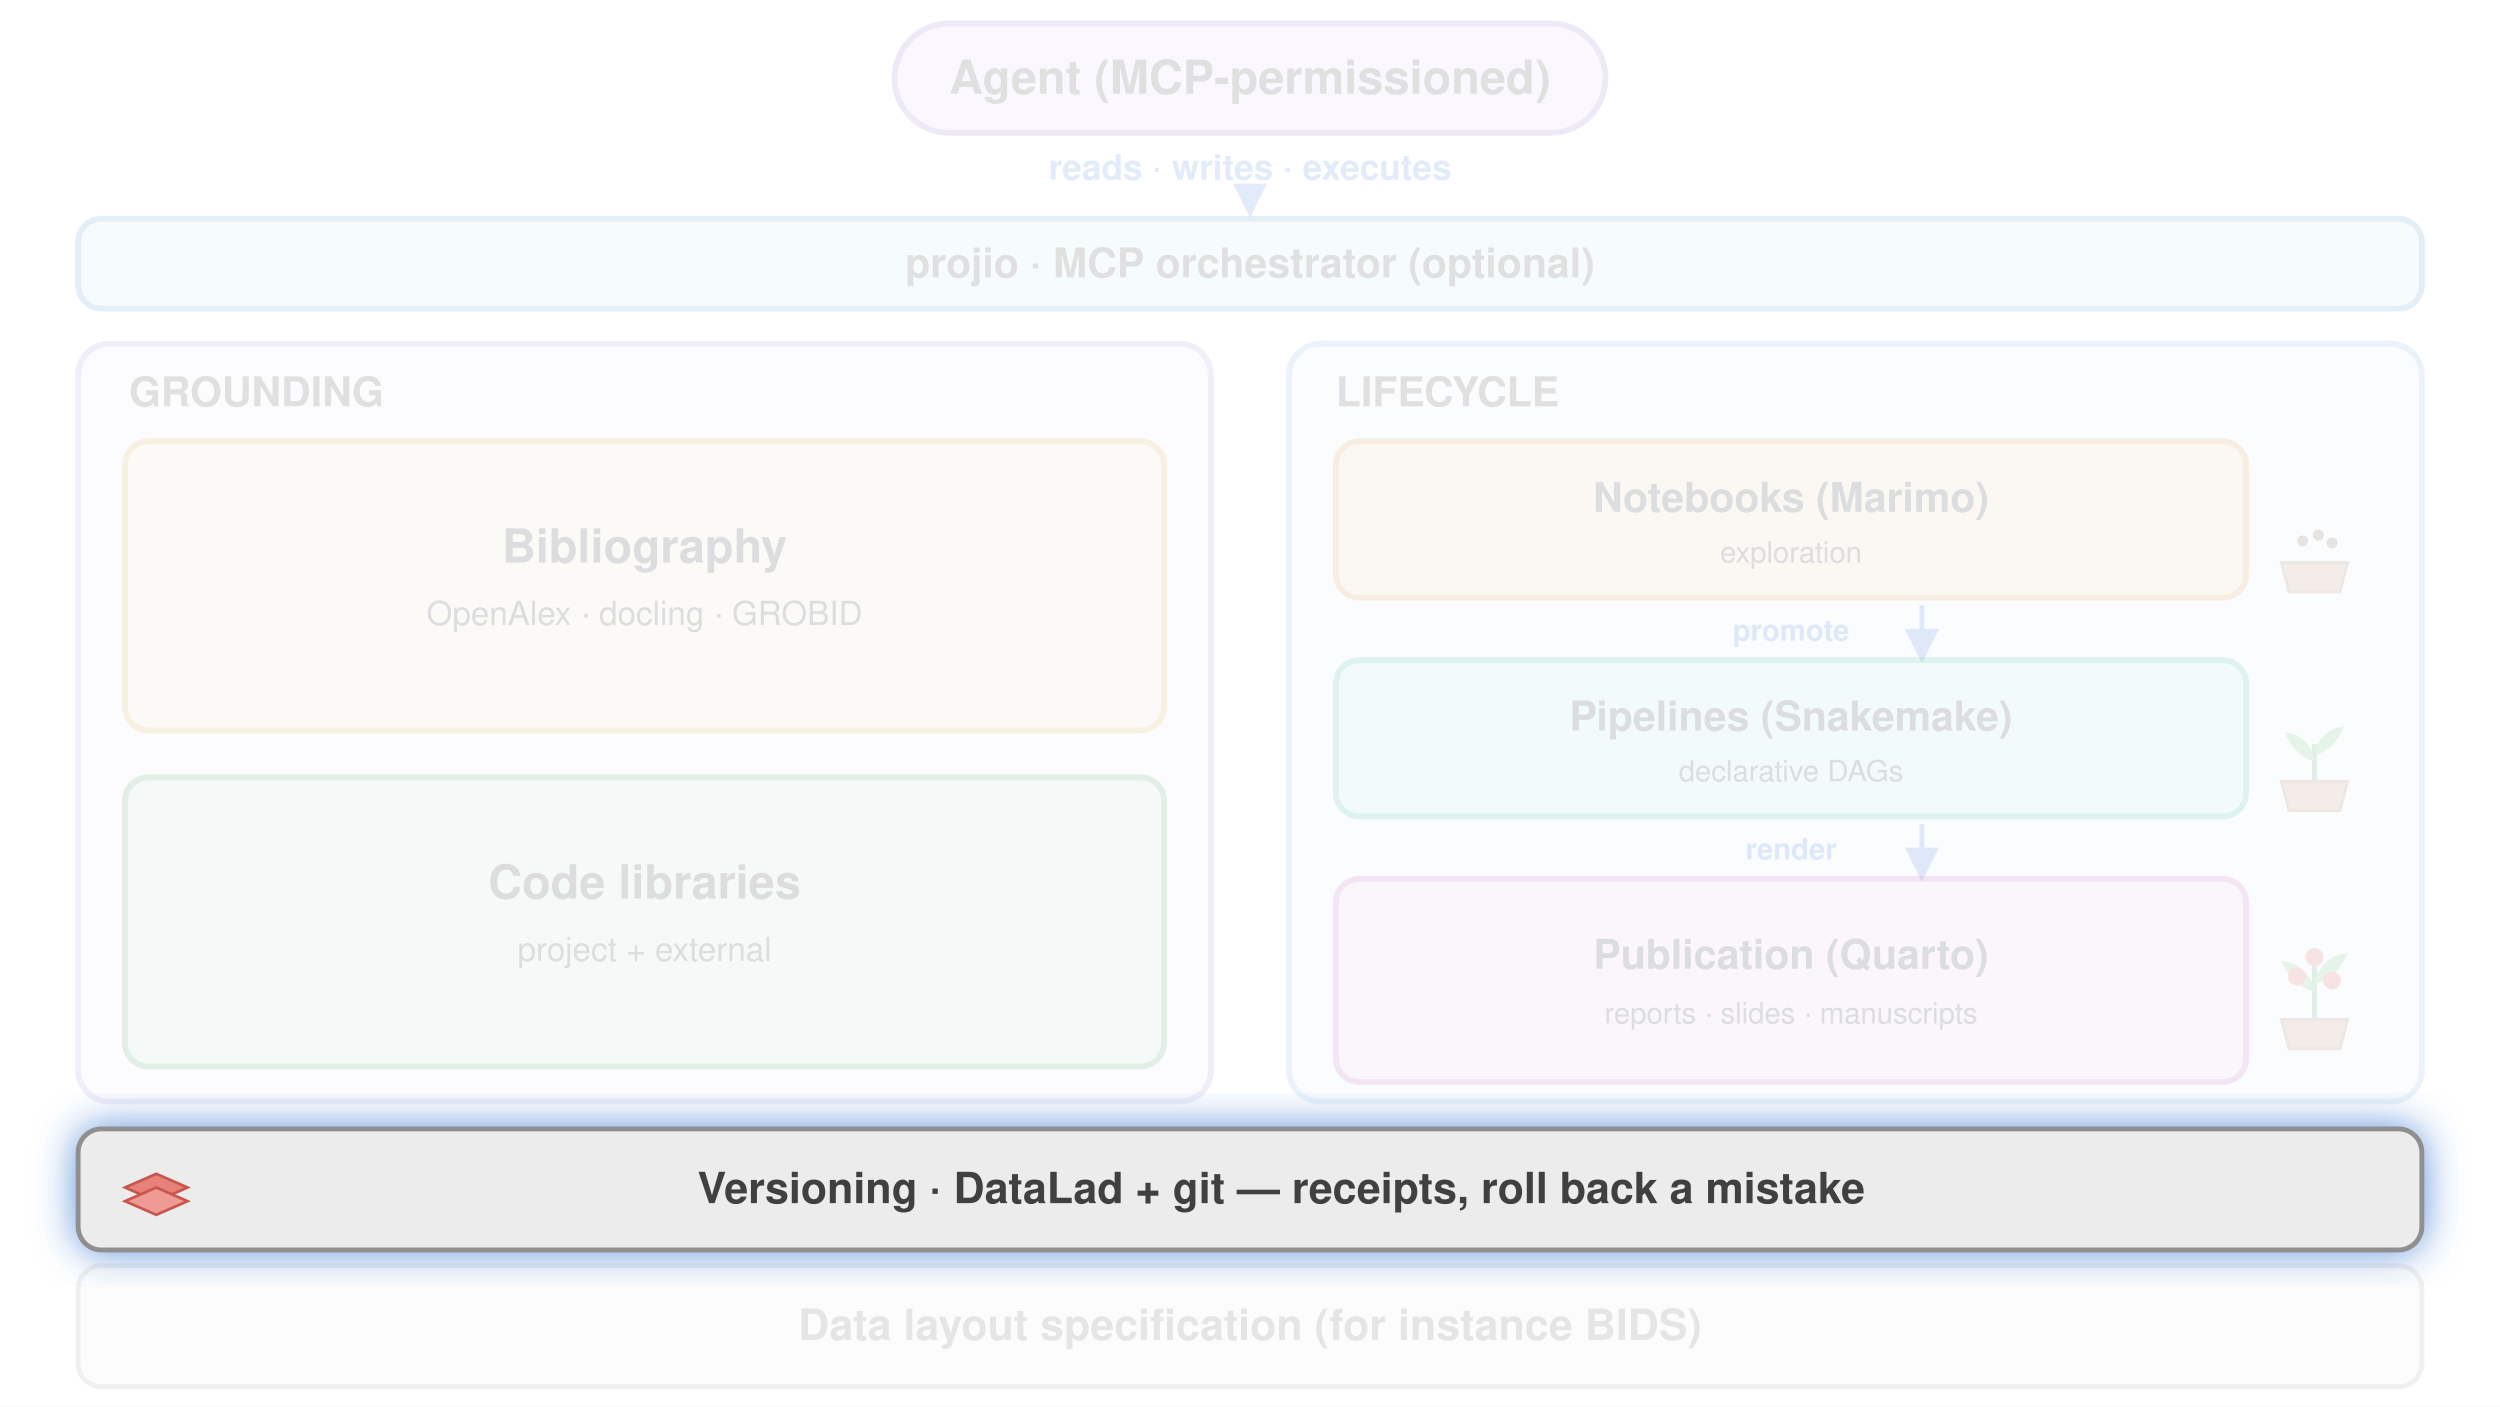
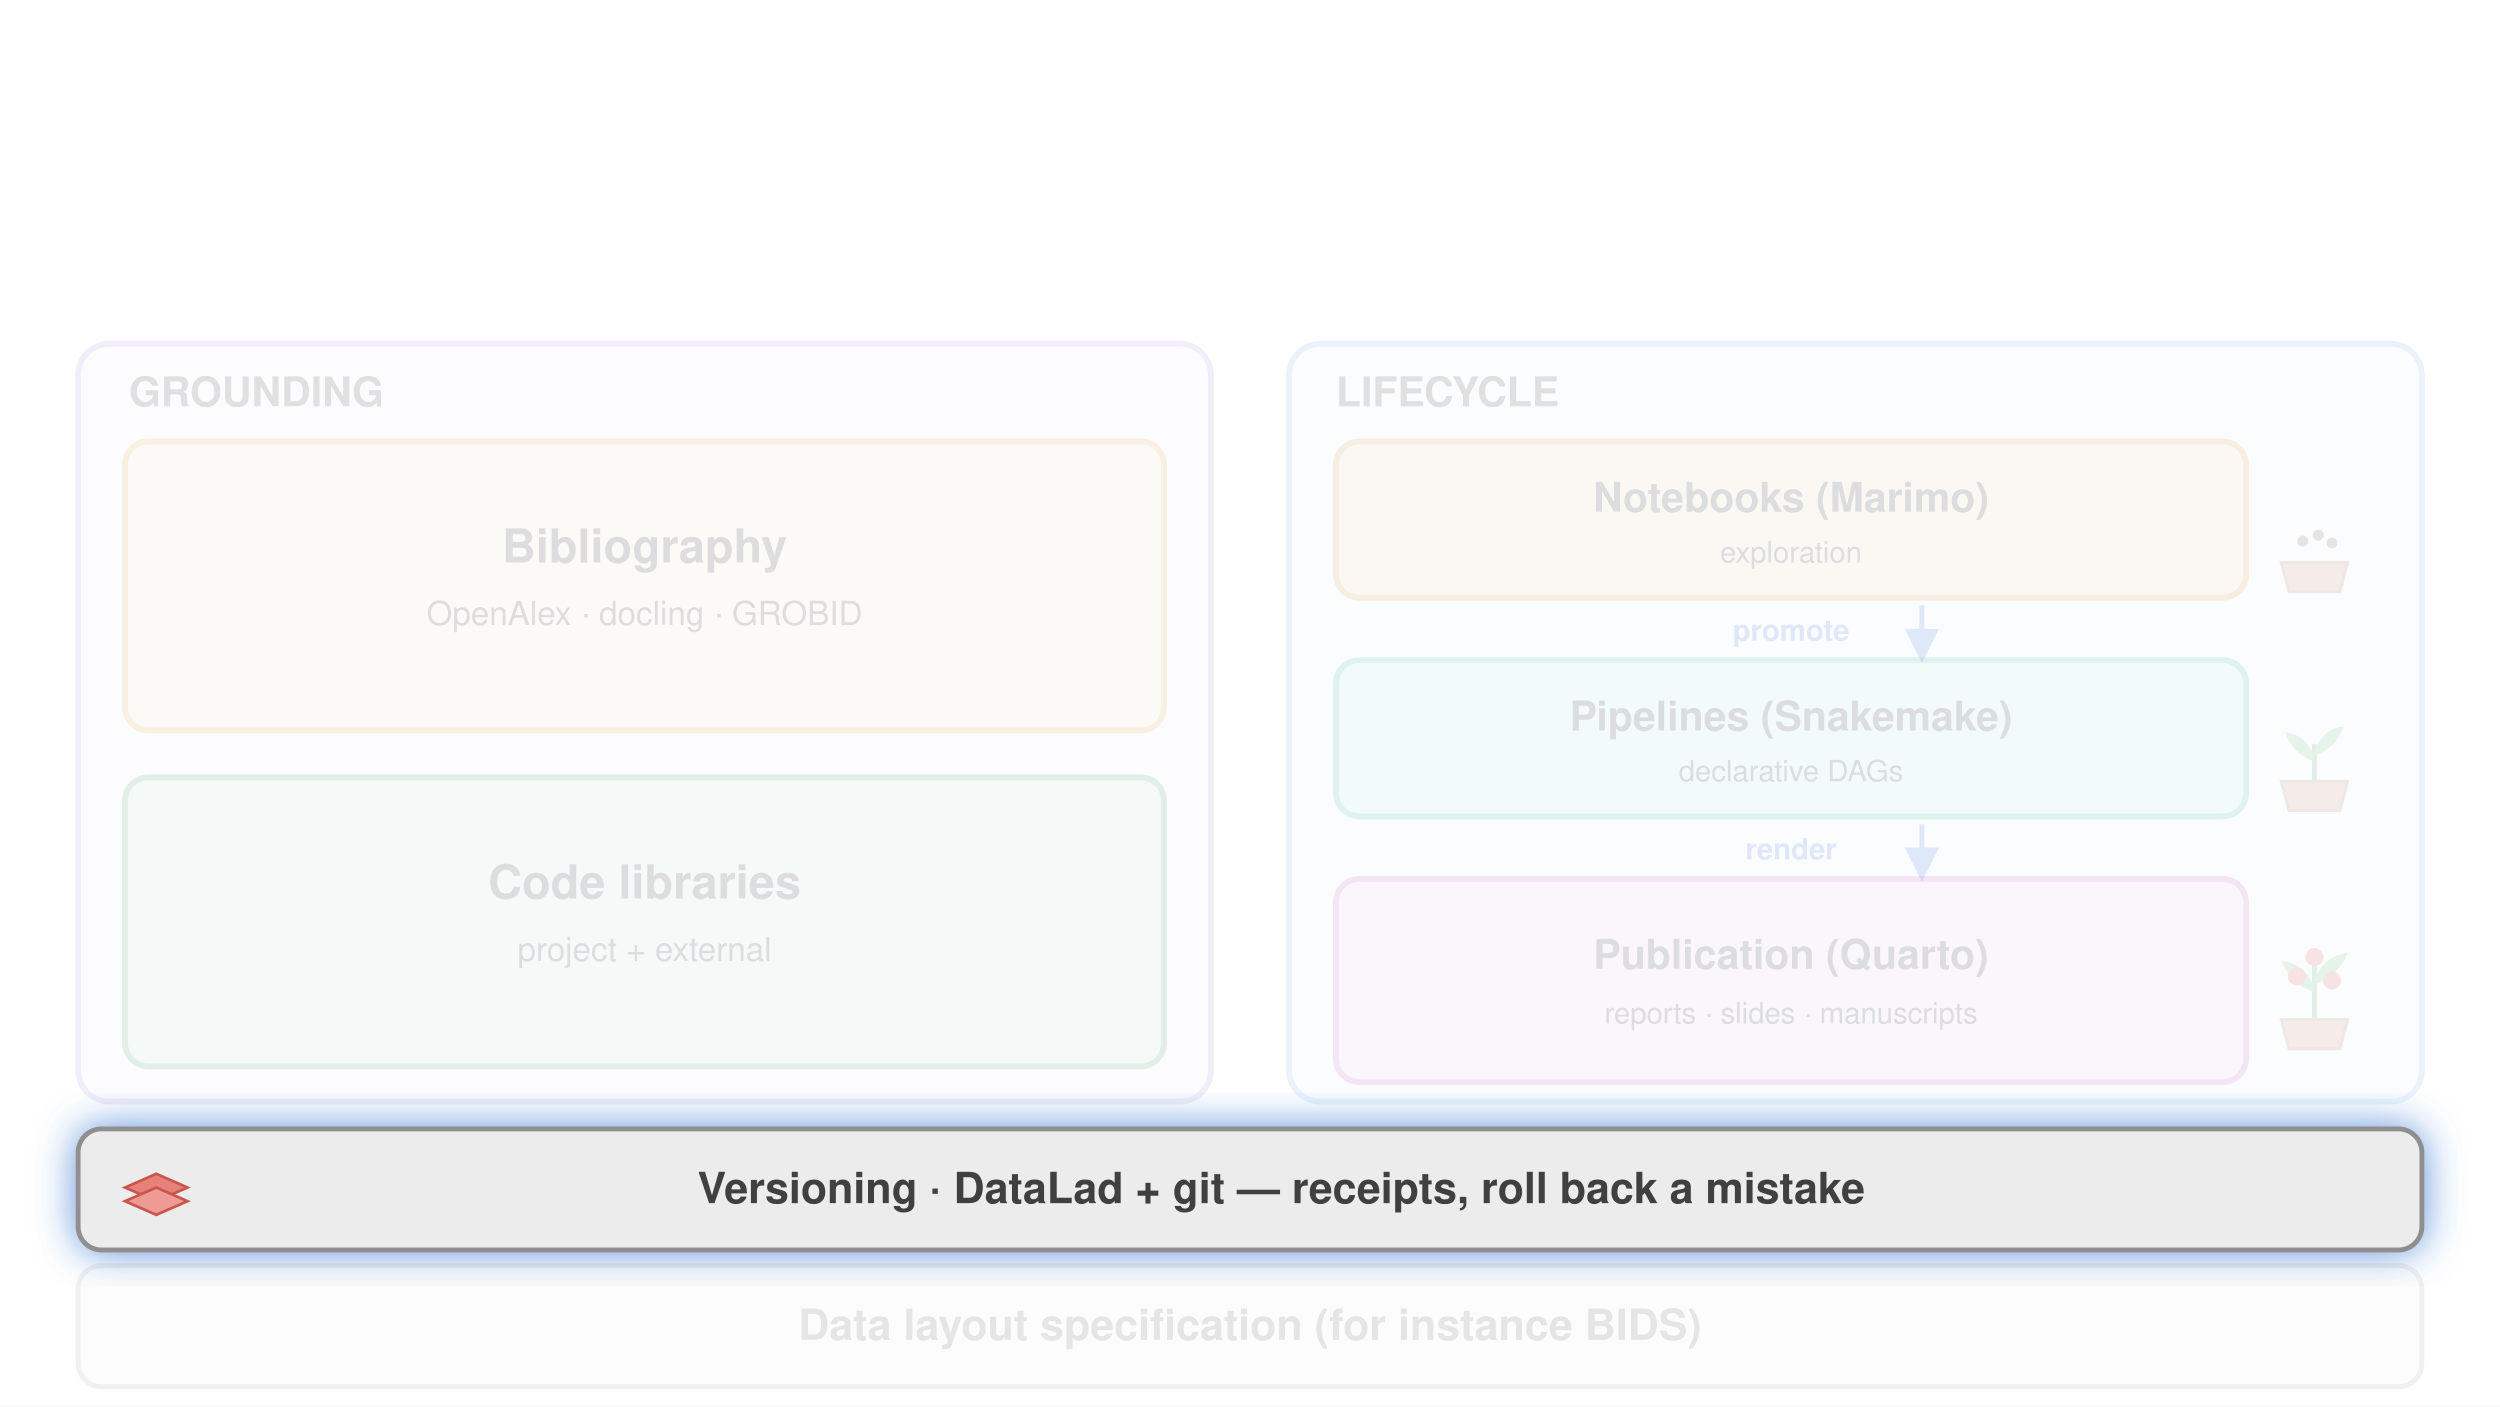
<svg xmlns="http://www.w3.org/2000/svg" viewBox="0 0 1280 720" font-family="Helvetica Neue, Helvetica, Arial, sans-serif">
  <defs>
    <filter id="glow" x="-30%" y="-30%" width="160%" height="160%">
      <feDropShadow dx="0" dy="0" stdDeviation="10" flood-color="#2f6fd0" flood-opacity="0.75" />
    </filter>
    <marker id="arr" viewBox="0 0 10 10" refX="8" refY="5" markerWidth="7" markerHeight="7" orient="auto-start-reverse">
      <path d="M0 0 L10 5 L0 10 z" fill="#2f6fd0" />
    </marker>
  </defs>
  <style>
    text { fill: #1a1a1a; }
    .lab { font-weight: 700; }
    .accent { fill: #2f6fd0; font-weight: 700; }
    .muted { fill: #3f3f3f; }
-     #g-agent,#g-execarrow,#g-projio,#g-ground,#g-biblio,#g-code,#g-life,#g-notebooks,#g-promote,#g-pipelines,#g-render,#g-publication,#g-plant-seed,#g-plant-sprout,#g-plant-fruit,#g-bids{opacity:0.14;}
+     #g-ground,#g-biblio,#g-code,#g-life,#g-notebooks,#g-promote,#g-pipelines,#g-render,#g-publication,#g-plant-seed,#g-plant-sprout,#g-plant-fruit,#g-bids{opacity:0.14;}
+     #g-agent,#g-execarrow{opacity:0;}
    #g-datalad{filter:url(#glow);}
  </style>
  <rect x="0" y="0" width="1280" height="720" fill="#ffffff" />
  <g class="blk" id="g-agent">
-     <rect x="458" y="12" width="364" height="56" rx="28" fill="#d9c9f5" stroke="#7c5fc0" stroke-width="3" />
-     <text x="640" y="48" text-anchor="middle" font-size="24" class="lab">Agent (MCP-permissioned)</text>
+     <line x1="640" y1="24" x2="640" y2="14" stroke="#6b7787" stroke-width="3" />
+     <circle cx="640" cy="9" r="6" fill="#e0483d" />
+     <rect x="600" y="24" width="80" height="58" rx="13" fill="#d3dbe6" stroke="#6b7787" stroke-width="3" />
+     <circle cx="622" cy="54" r="7" fill="#2f6fd0" />
+     <circle cx="658" cy="54" r="7" fill="#2f6fd0" />
+     <line x1="626" y1="70" x2="654" y2="70" stroke="#6b7787" stroke-width="3" stroke-linecap="round" />
+     <rect x="608" y="88" width="64" height="44" rx="10" fill="#c2cdda" stroke="#6b7787" stroke-width="3" />
+     <rect x="592" y="92" width="11" height="34" rx="5" fill="#c2cdda" stroke="#6b7787" stroke-width="3" />
+     <rect x="677" y="92" width="11" height="34" rx="5" fill="#c2cdda" stroke="#6b7787" stroke-width="3" />
  </g>
  <g class="blk" id="g-execarrow">
-     <text x="640" y="92" text-anchor="middle" font-size="18" class="accent">reads · writes · executes</text>
-     <line x1="640" y1="98" x2="640" y2="108" stroke="#2f6fd0" stroke-width="2.5" marker-end="url(#arr)" />
-   </g>
-   <g class="blk" id="g-projio">
-     <rect x="40" y="112" width="1200" height="46" rx="12" fill="#bfe0f7" stroke="#3a86c8" stroke-width="3" />
-     <text x="640" y="142" text-anchor="middle" font-size="21" class="lab">projio · MCP orchestrator (optional)</text>
+     <text x="640" y="152" text-anchor="middle" font-size="18" class="accent">reads · writes · executes</text>
+     <line x1="640" y1="158" x2="640" y2="172" stroke="#2f6fd0" stroke-width="2.5" marker-end="url(#arr)" />
  </g>
  <g class="blk" id="g-ground">
    <rect x="40" y="176" width="580" height="388" rx="16" fill="#ece4fb" stroke="#9b7fd4" stroke-width="3" />
    <text x="66" y="208" font-size="21" class="lab" fill="#6b4fb0">GROUNDING</text>
  </g>
  <g class="blk" id="g-biblio">
    <rect x="64" y="226" width="532" height="148" rx="12" fill="#fdf3c7" stroke="#e0a92e" stroke-width="3" />
    <text x="330" y="288" text-anchor="middle" font-size="24" class="lab">Bibliography</text>
    <text x="330" y="320" text-anchor="middle" font-size="17">OpenAlex · docling · GROBID</text>
  </g>
  <g class="blk" id="g-code">
    <rect x="64" y="398" width="532" height="148" rx="12" fill="#cdeccd" stroke="#3f9d4f" stroke-width="3" />
    <text x="330" y="460" text-anchor="middle" font-size="24" class="lab">Code libraries</text>
    <text x="330" y="492" text-anchor="middle" font-size="17">project + external</text>
  </g>
  <g class="blk" id="g-life">
    <rect x="660" y="176" width="580" height="388" rx="16" fill="#dbe8fb" stroke="#6f9fe0" stroke-width="3" />
    <text x="684" y="208" font-size="21" class="lab" fill="#3a6fb0">LIFECYCLE</text>
  </g>
  <g class="blk" id="g-notebooks">
    <rect x="684" y="226" width="466" height="80" rx="12" fill="#ffe0b8" stroke="#e8912e" stroke-width="3" />
    <text x="917" y="262" text-anchor="middle" font-size="21" class="lab">Notebooks (Marimo)</text>
    <text x="917" y="288" text-anchor="middle" font-size="15">exploration</text>
  </g>
  <g class="blk" id="g-promote">
    <text x="917" y="328" text-anchor="middle" font-size="15" class="accent">promote</text>
    <line x1="984" y1="310" x2="984" y2="336" stroke="#2f6fd0" stroke-width="2.5" marker-end="url(#arr)" />
  </g>
  <g class="blk" id="g-pipelines">
    <rect x="684" y="338" width="466" height="80" rx="12" fill="#c8f0e2" stroke="#2bb996" stroke-width="3" />
    <text x="917" y="374" text-anchor="middle" font-size="21" class="lab">Pipelines (Snakemake)</text>
    <text x="917" y="400" text-anchor="middle" font-size="15">declarative DAGs</text>
  </g>
  <g class="blk" id="g-render">
    <text x="917" y="440" text-anchor="middle" font-size="15" class="accent">render</text>
    <line x1="984" y1="422" x2="984" y2="448" stroke="#2f6fd0" stroke-width="2.5" marker-end="url(#arr)" />
  </g>
  <g class="blk" id="g-publication">
    <rect x="684" y="450" width="466" height="104" rx="12" fill="#f6d6f2" stroke="#c25bb0" stroke-width="3" />
    <text x="917" y="496" text-anchor="middle" font-size="21" class="lab">Publication (Quarto)</text>
    <text x="917" y="524" text-anchor="middle" font-size="15">reports · slides · manuscripts</text>
  </g>
  <g class="blk" id="g-plant-seed">
    <path d="M1168 288 h34 l-4 15 h-26 z" fill="#c98a5e" stroke="#9c6a44" stroke-width="1.5" />
    <circle cx="1179" cy="277" r="2.8" fill="#6b4b2a" />
    <circle cx="1187" cy="274" r="2.8" fill="#6b4b2a" />
    <circle cx="1194" cy="278" r="2.8" fill="#6b4b2a" />
  </g>
  <g class="blk" id="g-plant-sprout">
    <path d="M1168 400 h34 l-4 15 h-26 z" fill="#c98a5e" stroke="#9c6a44" stroke-width="1.5" />
    <line x1="1185" y1="400" x2="1185" y2="381" stroke="#3f9d4f" stroke-width="2.5" />
    <path d="M1185 390 q-11 -4 -15 -15 q11 1 15 13 z" fill="#5cbf62" />
    <path d="M1185 387 q11 -4 15 -15 q-11 1 -15 13 z" fill="#5cbf62" />
  </g>
  <g class="blk" id="g-plant-fruit">
    <path d="M1168 522 h34 l-4 15 h-26 z" fill="#c98a5e" stroke="#9c6a44" stroke-width="1.5" />
    <line x1="1185" y1="522" x2="1185" y2="491" stroke="#3f9d4f" stroke-width="2.5" />
    <path d="M1185 508 q-12 -4 -17 -16 q12 1 17 14 z" fill="#5cbf62" />
    <path d="M1185 504 q12 -4 17 -16 q-12 1 -17 14 z" fill="#5cbf62" />
    <circle cx="1176" cy="500" r="4.6" fill="#e0483d" />
    <circle cx="1194" cy="502" r="4.6" fill="#e0483d" />
    <circle cx="1185" cy="490" r="4.6" fill="#e0483d" />
  </g>
  <g class="blk" id="g-datalad">
    <rect x="40" y="578" width="1200" height="62" rx="12" fill="#ececec" stroke="#8f8f8f" stroke-width="2.5" />
    <g>
      <path d="M64 608 l16 -7 l16 7 l-16 7 z" fill="#e8817a" stroke="#c9564d" stroke-width="1.4" />
      <path d="M64 615 l16 -7 l16 7 l-16 7 z" fill="#ef9a94" stroke="#c9564d" stroke-width="1.4" />
    </g>
    <text x="656" y="616" text-anchor="middle" font-size="22" font-weight="600" class="muted">Versioning · DataLad + git — receipts, roll back a mistake</text>
  </g>
  <g class="blk" id="g-bids">
    <rect x="40" y="648" width="1200" height="62" rx="12" fill="#ececec" stroke="#8f8f8f" stroke-width="2.5" />
    <text x="640" y="686" text-anchor="middle" font-size="22" font-weight="600" class="muted">Data layout specification (for instance BIDS)</text>
  </g>
</svg>
